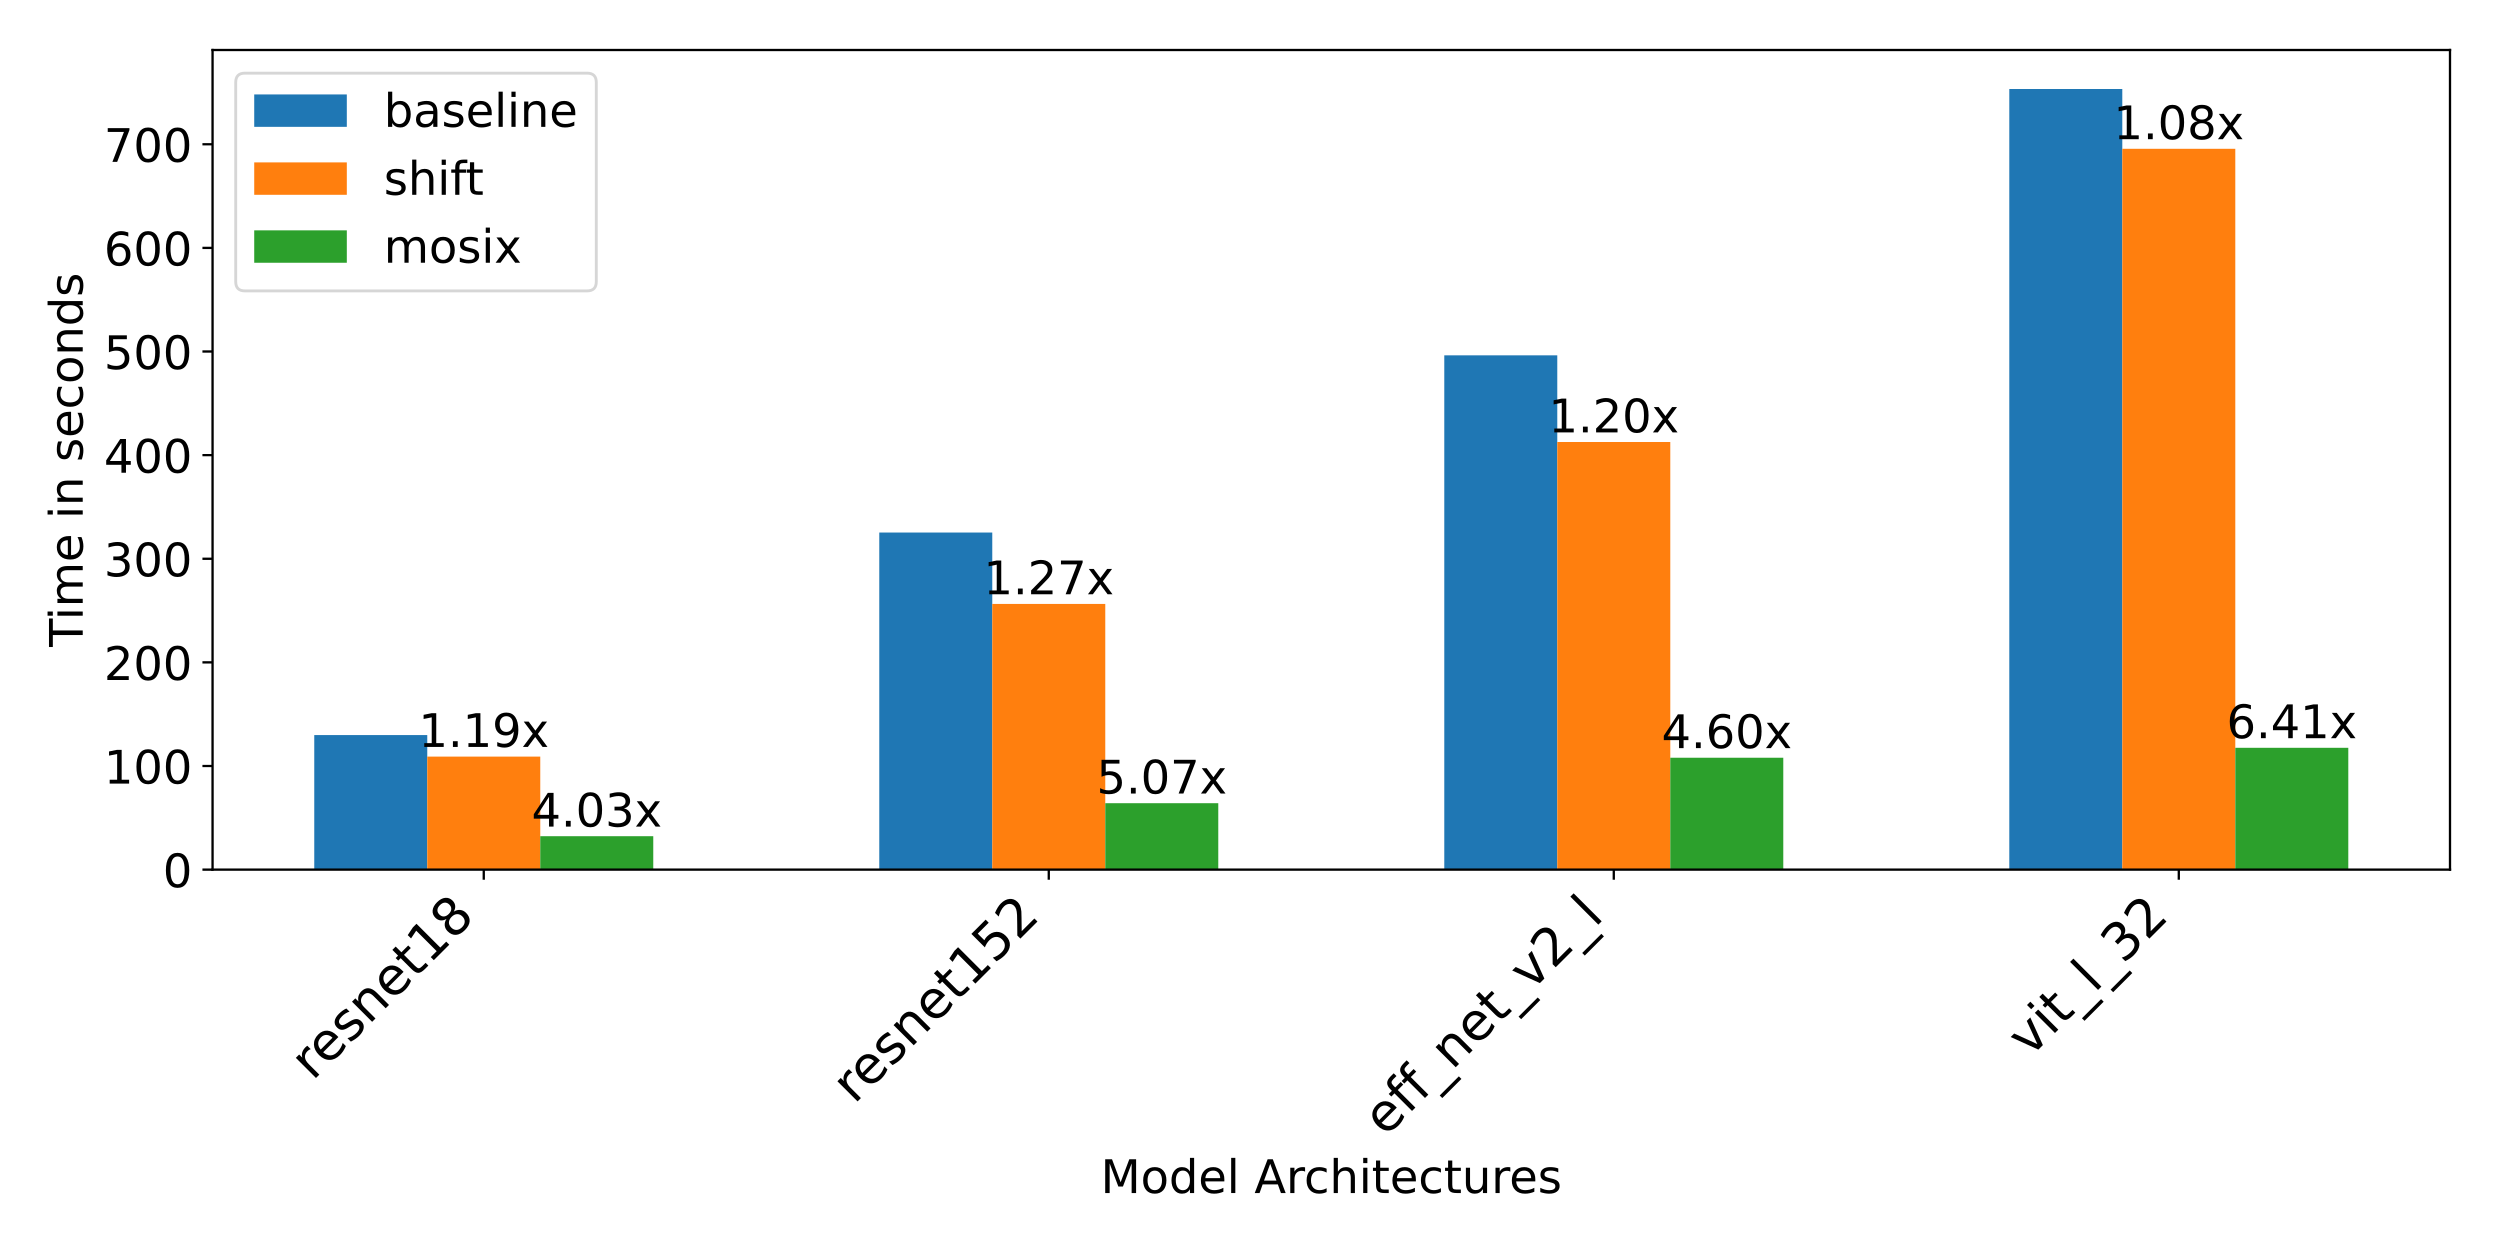
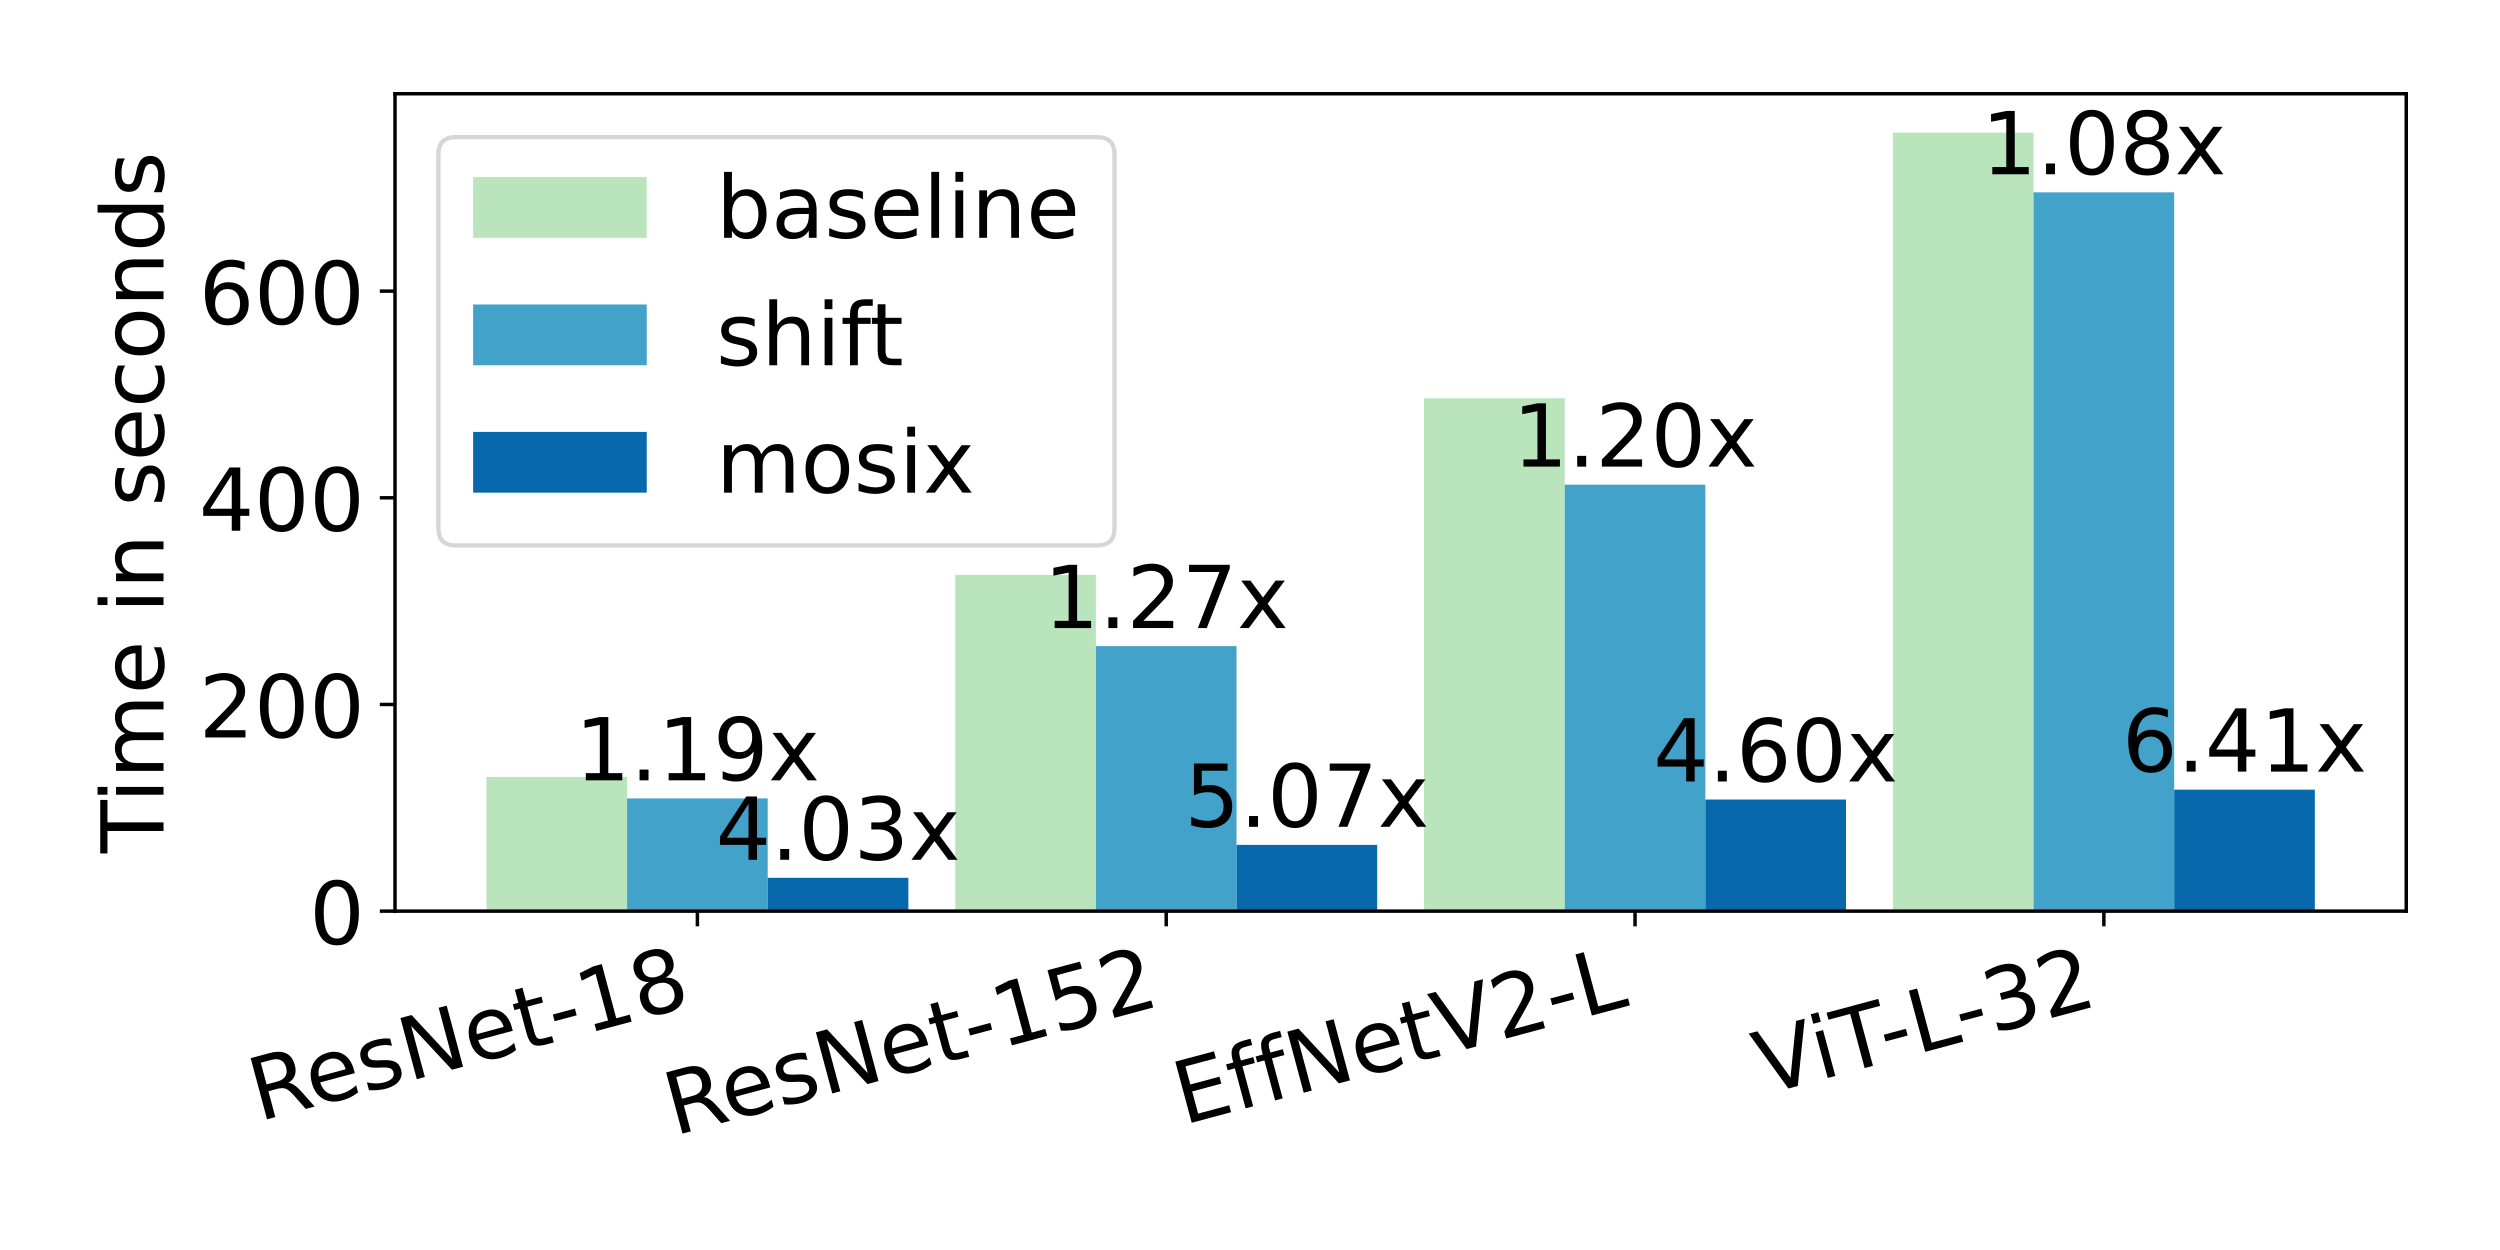
- <svg xmlns="http://www.w3.org/2000/svg" xmlns:xlink="http://www.w3.org/1999/xlink" width="864pt" height="432pt" viewBox="0 0 864 432" version="1.1">
+ <svg xmlns="http://www.w3.org/2000/svg" xmlns:xlink="http://www.w3.org/1999/xlink" width="576pt" height="288pt" viewBox="0 0 576 288" version="1.1">
  <defs>
    <style type="text/css">*{stroke-linejoin: round; stroke-linecap: butt}</style>
  </defs>
  <g id="figure_1">
    <g id="patch_1">
-       <path d="M 0 432  L 864 432  L 864 0  L 0 0  z " style="fill: #ffffff" />
+       <path d="M 0 288  L 576 288  L 576 0  L 0 0  z " style="fill: #ffffff" />
    </g>
    <g id="axes_1">
      <g id="patch_2">
-         <path d="M 73.46 300.543  L 846.72 300.543  L 846.72 17.28  L 73.46 17.28  z " style="fill: #ffffff" />
+         <path d="M 91.01 209.925  L 554.4 209.925  L 554.4 21.6  L 91.01 21.6  z " style="fill: #ffffff" />
      </g>
      <g id="patch_3">
-         <path d="M 108.608 300.543  L 147.662 300.543  L 147.662 254.031  L 108.608 254.031  z " clip-path="url(#p496a6d318c)" style="fill: #1f77b4" />
+         <path d="M 112.073 209.925  L 144.478 209.925  L 144.478 179.002  L 112.073 179.002  z " clip-path="url(#p96b459182e)" style="fill: #bae4bc" />
      </g>
      <g id="patch_4">
-         <path d="M 303.876 300.543  L 342.929 300.543  L 342.929 184.034  L 303.876 184.034  z " clip-path="url(#p496a6d318c)" style="fill: #1f77b4" />
+         <path d="M 220.089 209.925  L 252.494 209.925  L 252.494 132.465  L 220.089 132.465  z " clip-path="url(#p96b459182e)" style="fill: #bae4bc" />
      </g>
      <g id="patch_5">
-         <path d="M 499.144 300.543  L 538.197 300.543  L 538.197 122.802  L 499.144 122.802  z " clip-path="url(#p496a6d318c)" style="fill: #1f77b4" />
+         <path d="M 328.106 209.925  L 360.511 209.925  L 360.511 91.755  L 328.106 91.755  z " clip-path="url(#p96b459182e)" style="fill: #bae4bc" />
      </g>
      <g id="patch_6">
-         <path d="M 694.411 300.543  L 733.465 300.543  L 733.465 30.769  L 694.411 30.769  z " clip-path="url(#p496a6d318c)" style="fill: #1f77b4" />
+         <path d="M 436.122 209.925  L 468.527 209.925  L 468.527 30.568  L 436.122 30.568  z " clip-path="url(#p96b459182e)" style="fill: #bae4bc" />
      </g>
      <g id="patch_7">
-         <path d="M 147.662 300.543  L 186.715 300.543  L 186.715 261.472  L 147.662 261.472  z " clip-path="url(#p496a6d318c)" style="fill: #ff7f0e" />
+         <path d="M 144.478 209.925  L 176.883 209.925  L 176.883 183.949  L 144.478 183.949  z " clip-path="url(#p96b459182e)" style="fill: #43a2ca" />
      </g>
      <g id="patch_8">
-         <path d="M 342.929 300.543  L 381.983 300.543  L 381.983 208.709  L 342.929 208.709  z " clip-path="url(#p496a6d318c)" style="fill: #ff7f0e" />
+         <path d="M 252.494 209.925  L 284.899 209.925  L 284.899 148.87  L 252.494 148.87  z " clip-path="url(#p96b459182e)" style="fill: #43a2ca" />
      </g>
      <g id="patch_9">
-         <path d="M 538.197 300.543  L 577.251 300.543  L 577.251 152.756  L 538.197 152.756  z " clip-path="url(#p496a6d318c)" style="fill: #ff7f0e" />
+         <path d="M 360.511 209.925  L 392.916 209.925  L 392.916 111.67  L 360.511 111.67  z " clip-path="url(#p96b459182e)" style="fill: #43a2ca" />
      </g>
      <g id="patch_10">
-         <path d="M 733.465 300.543  L 772.518 300.543  L 772.518 51.432  L 733.465 51.432  z " clip-path="url(#p496a6d318c)" style="fill: #ff7f0e" />
+         <path d="M 468.527 209.925  L 500.932 209.925  L 500.932 44.306  L 468.527 44.306  z " clip-path="url(#p96b459182e)" style="fill: #43a2ca" />
      </g>
      <g id="patch_11">
-         <path d="M 186.715 300.543  L 225.769 300.543  L 225.769 288.999  L 186.715 288.999  z " clip-path="url(#p496a6d318c)" style="fill: #2ca02c" />
+         <path d="M 176.883 209.925  L 209.288 209.925  L 209.288 202.25  L 176.883 202.25  z " clip-path="url(#p96b459182e)" style="fill: #0868ac" />
      </g>
      <g id="patch_12">
-         <path d="M 381.983 300.543  L 421.036 300.543  L 421.036 277.575  L 381.983 277.575  z " clip-path="url(#p496a6d318c)" style="fill: #2ca02c" />
+         <path d="M 284.899 209.925  L 317.304 209.925  L 317.304 194.654  L 284.899 194.654  z " clip-path="url(#p96b459182e)" style="fill: #0868ac" />
      </g>
      <g id="patch_13">
-         <path d="M 577.251 300.543  L 616.304 300.543  L 616.304 261.874  L 577.251 261.874  z " clip-path="url(#p496a6d318c)" style="fill: #2ca02c" />
+         <path d="M 392.916 209.925  L 425.321 209.925  L 425.321 184.216  L 392.916 184.216  z " clip-path="url(#p96b459182e)" style="fill: #0868ac" />
      </g>
      <g id="patch_14">
-         <path d="M 772.518 300.543  L 811.572 300.543  L 811.572 258.442  L 772.518 258.442  z " clip-path="url(#p496a6d318c)" style="fill: #2ca02c" />
+         <path d="M 500.932 209.925  L 533.337 209.925  L 533.337 181.934  L 500.932 181.934  z " clip-path="url(#p96b459182e)" style="fill: #0868ac" />
      </g>
      <g id="matplotlib.axis_1">
        <g id="xtick_1">
          <g id="line2d_1">
            <defs>
-               <path id="me712359723" d="M 0 0  L 0 3.5  " style="stroke: #000000; stroke-width: 0.8" />
+               <path id="mc49720d1ea" d="M 0 0  L 0 3.5  " style="stroke: #000000; stroke-width: 0.8" />
            </defs>
            <g>
-               <use xlink:href="#me712359723" x="167.188" y="300.543" style="stroke: #000000; stroke-width: 0.8" />
+               <use xlink:href="#mc49720d1ea" x="160.681" y="209.925" style="stroke: #000000; stroke-width: 0.8" />
            </g>
          </g>
          <g id="text_1">
-             <g transform="translate(108.0494 373.7061) rotate(-45) scale(0.18 -0.18)">
-               <defs>
-                 <path id="DejaVuSans-72" d="M 2631 2963  Q 2534 3019 2420 3045  Q 2306 3072 2169 3072  Q 1681 3072 1420 2755  Q 1159 2438 1159 1844  L 1159 0  L 581 0  L 581 3500  L 1159 3500  L 1159 2956  Q 1341 3275 1631 3429  Q 1922 3584 2338 3584  Q 2397 3584 2469 3576  Q 2541 3569 2628 3553  L 2631 2963  z " transform="scale(0.015625)" />
+             <g transform="translate(59.6337 258.3906) rotate(-15) scale(0.2 -0.2)">
+               <defs>
+                 <path id="DejaVuSans-52" d="M 2841 2188  Q 3044 2119 3236 1894  Q 3428 1669 3622 1275  L 4263 0  L 3584 0  L 2988 1197  Q 2756 1666 2539 1819  Q 2322 1972 1947 1972  L 1259 1972  L 1259 0  L 628 0  L 628 4666  L 2053 4666  Q 2853 4666 3247 4331  Q 3641 3997 3641 3322  Q 3641 2881 3436 2590  Q 3231 2300 2841 2188  z M 1259 4147  L 1259 2491  L 2053 2491  Q 2509 2491 2742 2702  Q 2975 2913 2975 3322  Q 2975 3731 2742 3939  Q 2509 4147 2053 4147  L 1259 4147  z " transform="scale(0.015625)" />
                <path id="DejaVuSans-65" d="M 3597 1894  L 3597 1613  L 953 1613  Q 991 1019 1311 708  Q 1631 397 2203 397  Q 2534 397 2845 478  Q 3156 559 3463 722  L 3463 178  Q 3153 47 2828 -22  Q 2503 -91 2169 -91  Q 1331 -91 842 396  Q 353 884 353 1716  Q 353 2575 817 3079  Q 1281 3584 2069 3584  Q 2775 3584 3186 3129  Q 3597 2675 3597 1894  z M 3022 2063  Q 3016 2534 2758 2815  Q 2500 3097 2075 3097  Q 1594 3097 1305 2825  Q 1016 2553 972 2059  L 3022 2063  z " transform="scale(0.015625)" />
                <path id="DejaVuSans-73" d="M 2834 3397  L 2834 2853  Q 2591 2978 2328 3040  Q 2066 3103 1784 3103  Q 1356 3103 1142 2972  Q 928 2841 928 2578  Q 928 2378 1081 2264  Q 1234 2150 1697 2047  L 1894 2003  Q 2506 1872 2764 1633  Q 3022 1394 3022 966  Q 3022 478 2636 193  Q 2250 -91 1575 -91  Q 1294 -91 989 -36  Q 684 19 347 128  L 347 722  Q 666 556 975 473  Q 1284 391 1588 391  Q 1994 391 2212 530  Q 2431 669 2431 922  Q 2431 1156 2273 1281  Q 2116 1406 1581 1522  L 1381 1569  Q 847 1681 609 1914  Q 372 2147 372 2553  Q 372 3047 722 3315  Q 1072 3584 1716 3584  Q 2034 3584 2315 3537  Q 2597 3491 2834 3397  z " transform="scale(0.015625)" />
-                 <path id="DejaVuSans-6e" d="M 3513 2113  L 3513 0  L 2938 0  L 2938 2094  Q 2938 2591 2744 2837  Q 2550 3084 2163 3084  Q 1697 3084 1428 2787  Q 1159 2491 1159 1978  L 1159 0  L 581 0  L 581 3500  L 1159 3500  L 1159 2956  Q 1366 3272 1645 3428  Q 1925 3584 2291 3584  Q 2894 3584 3203 3211  Q 3513 2838 3513 2113  z " transform="scale(0.015625)" />
+                 <path id="DejaVuSans-4e" d="M 628 4666  L 1478 4666  L 3547 763  L 3547 4666  L 4159 4666  L 4159 0  L 3309 0  L 1241 3903  L 1241 0  L 628 0  L 628 4666  z " transform="scale(0.015625)" />
                <path id="DejaVuSans-74" d="M 1172 4494  L 1172 3500  L 2356 3500  L 2356 3053  L 1172 3053  L 1172 1153  Q 1172 725 1289 603  Q 1406 481 1766 481  L 2356 481  L 2356 0  L 1766 0  Q 1100 0 847 248  Q 594 497 594 1153  L 594 3053  L 172 3053  L 172 3500  L 594 3500  L 594 4494  L 1172 4494  z " transform="scale(0.015625)" />
+                 <path id="DejaVuSans-2d" d="M 313 2009  L 1997 2009  L 1997 1497  L 313 1497  L 313 2009  z " transform="scale(0.015625)" />
                <path id="DejaVuSans-31" d="M 794 531  L 1825 531  L 1825 4091  L 703 3866  L 703 4441  L 1819 4666  L 2450 4666  L 2450 531  L 3481 531  L 3481 0  L 794 0  L 794 531  z " transform="scale(0.015625)" />
                <path id="DejaVuSans-38" d="M 2034 2216  Q 1584 2216 1326 1975  Q 1069 1734 1069 1313  Q 1069 891 1326 650  Q 1584 409 2034 409  Q 2484 409 2743 651  Q 3003 894 3003 1313  Q 3003 1734 2745 1975  Q 2488 2216 2034 2216  z M 1403 2484  Q 997 2584 770 2862  Q 544 3141 544 3541  Q 544 4100 942 4425  Q 1341 4750 2034 4750  Q 2731 4750 3128 4425  Q 3525 4100 3525 3541  Q 3525 3141 3298 2862  Q 3072 2584 2669 2484  Q 3125 2378 3379 2068  Q 3634 1759 3634 1313  Q 3634 634 3220 271  Q 2806 -91 2034 -91  Q 1263 -91 848 271  Q 434 634 434 1313  Q 434 1759 690 2068  Q 947 2378 1403 2484  z M 1172 3481  Q 1172 3119 1398 2916  Q 1625 2713 2034 2713  Q 2441 2713 2670 2916  Q 2900 3119 2900 3481  Q 2900 3844 2670 4047  Q 2441 4250 2034 4250  Q 1625 4250 1398 4047  Q 1172 3844 1172 3481  z " transform="scale(0.015625)" />
              </defs>
-               <use xlink:href="#DejaVuSans-72" />
-               <use xlink:href="#DejaVuSans-65" x="38.863" />
-               <use xlink:href="#DejaVuSans-73" x="100.387" />
-               <use xlink:href="#DejaVuSans-6e" x="152.486" />
-               <use xlink:href="#DejaVuSans-65" x="215.865" />
-               <use xlink:href="#DejaVuSans-74" x="277.389" />
-               <use xlink:href="#DejaVuSans-31" x="316.598" />
-               <use xlink:href="#DejaVuSans-38" x="380.221" />
+               <use xlink:href="#DejaVuSans-52" />
+               <use xlink:href="#DejaVuSans-65" x="64.982" />
+               <use xlink:href="#DejaVuSans-73" x="126.506" />
+               <use xlink:href="#DejaVuSans-4e" x="178.605" />
+               <use xlink:href="#DejaVuSans-65" x="253.41" />
+               <use xlink:href="#DejaVuSans-74" x="314.934" />
+               <use xlink:href="#DejaVuSans-2d" x="354.143" />
+               <use xlink:href="#DejaVuSans-31" x="390.227" />
+               <use xlink:href="#DejaVuSans-38" x="453.85" />
            </g>
          </g>
        </g>
        <g id="xtick_2">
          <g id="line2d_2">
            <g>
-               <use xlink:href="#me712359723" x="362.456" y="300.543" style="stroke: #000000; stroke-width: 0.8" />
+               <use xlink:href="#mc49720d1ea" x="268.697" y="209.925" style="stroke: #000000; stroke-width: 0.8" />
            </g>
          </g>
          <g id="text_2">
-             <g transform="translate(295.2189 381.8042) rotate(-45) scale(0.18 -0.18)">
+             <g transform="translate(155.3586 261.6841) rotate(-15) scale(0.2 -0.2)">
              <defs>
                <path id="DejaVuSans-35" d="M 691 4666  L 3169 4666  L 3169 4134  L 1269 4134  L 1269 2991  Q 1406 3038 1543 3061  Q 1681 3084 1819 3084  Q 2600 3084 3056 2656  Q 3513 2228 3513 1497  Q 3513 744 3044 326  Q 2575 -91 1722 -91  Q 1428 -91 1123 -41  Q 819 9 494 109  L 494 744  Q 775 591 1075 516  Q 1375 441 1709 441  Q 2250 441 2565 725  Q 2881 1009 2881 1497  Q 2881 1984 2565 2268  Q 2250 2553 1709 2553  Q 1456 2553 1204 2497  Q 953 2441 691 2322  L 691 4666  z " transform="scale(0.015625)" />
                <path id="DejaVuSans-32" d="M 1228 531  L 3431 531  L 3431 0  L 469 0  L 469 531  Q 828 903 1448 1529  Q 2069 2156 2228 2338  Q 2531 2678 2651 2914  Q 2772 3150 2772 3378  Q 2772 3750 2511 3984  Q 2250 4219 1831 4219  Q 1534 4219 1204 4116  Q 875 4013 500 3803  L 500 4441  Q 881 4594 1212 4672  Q 1544 4750 1819 4750  Q 2544 4750 2975 4387  Q 3406 4025 3406 3419  Q 3406 3131 3298 2873  Q 3191 2616 2906 2266  Q 2828 2175 2409 1742  Q 1991 1309 1228 531  z " transform="scale(0.015625)" />
              </defs>
-               <use xlink:href="#DejaVuSans-72" />
-               <use xlink:href="#DejaVuSans-65" x="38.863" />
-               <use xlink:href="#DejaVuSans-73" x="100.387" />
-               <use xlink:href="#DejaVuSans-6e" x="152.486" />
-               <use xlink:href="#DejaVuSans-65" x="215.865" />
-               <use xlink:href="#DejaVuSans-74" x="277.389" />
-               <use xlink:href="#DejaVuSans-31" x="316.598" />
-               <use xlink:href="#DejaVuSans-35" x="380.221" />
-               <use xlink:href="#DejaVuSans-32" x="443.844" />
+               <use xlink:href="#DejaVuSans-52" />
+               <use xlink:href="#DejaVuSans-65" x="64.982" />
+               <use xlink:href="#DejaVuSans-73" x="126.506" />
+               <use xlink:href="#DejaVuSans-4e" x="178.605" />
+               <use xlink:href="#DejaVuSans-65" x="253.41" />
+               <use xlink:href="#DejaVuSans-74" x="314.934" />
+               <use xlink:href="#DejaVuSans-2d" x="354.143" />
+               <use xlink:href="#DejaVuSans-31" x="390.227" />
+               <use xlink:href="#DejaVuSans-35" x="453.85" />
+               <use xlink:href="#DejaVuSans-32" x="517.473" />
            </g>
          </g>
        </g>
        <g id="xtick_3">
          <g id="line2d_3">
            <g>
-               <use xlink:href="#me712359723" x="557.724" y="300.543" style="stroke: #000000; stroke-width: 0.8" />
+               <use xlink:href="#mc49720d1ea" x="376.713" y="209.925" style="stroke: #000000; stroke-width: 0.8" />
            </g>
          </g>
          <g id="text_3">
-             <g transform="translate(478.7829 393.1539) rotate(-45) scale(0.18 -0.18)">
-               <defs>
+             <g transform="translate(272.675 259.1922) rotate(-15) scale(0.2 -0.2)">
+               <defs>
+                 <path id="DejaVuSans-45" d="M 628 4666  L 3578 4666  L 3578 4134  L 1259 4134  L 1259 2753  L 3481 2753  L 3481 2222  L 1259 2222  L 1259 531  L 3634 531  L 3634 0  L 628 0  L 628 4666  z " transform="scale(0.015625)" />
                <path id="DejaVuSans-66" d="M 2375 4863  L 2375 4384  L 1825 4384  Q 1516 4384 1395 4259  Q 1275 4134 1275 3809  L 1275 3500  L 2222 3500  L 2222 3053  L 1275 3053  L 1275 0  L 697 0  L 697 3053  L 147 3053  L 147 3500  L 697 3500  L 697 3744  Q 697 4328 969 4595  Q 1241 4863 1831 4863  L 2375 4863  z " transform="scale(0.015625)" />
-                 <path id="DejaVuSans-5f" d="M 3263 -1063  L 3263 -1509  L -63 -1509  L -63 -1063  L 3263 -1063  z " transform="scale(0.015625)" />
-                 <path id="DejaVuSans-76" d="M 191 3500  L 800 3500  L 1894 563  L 2988 3500  L 3597 3500  L 2284 0  L 1503 0  L 191 3500  z " transform="scale(0.015625)" />
-                 <path id="DejaVuSans-6c" d="M 603 4863  L 1178 4863  L 1178 0  L 603 0  L 603 4863  z " transform="scale(0.015625)" />
-               </defs>
-               <use xlink:href="#DejaVuSans-65" />
-               <use xlink:href="#DejaVuSans-66" x="61.523" />
-               <use xlink:href="#DejaVuSans-66" x="96.729" />
-               <use xlink:href="#DejaVuSans-5f" x="131.934" />
-               <use xlink:href="#DejaVuSans-6e" x="181.934" />
-               <use xlink:href="#DejaVuSans-65" x="245.312" />
-               <use xlink:href="#DejaVuSans-74" x="306.836" />
-               <use xlink:href="#DejaVuSans-5f" x="346.045" />
-               <use xlink:href="#DejaVuSans-76" x="396.045" />
-               <use xlink:href="#DejaVuSans-32" x="455.225" />
-               <use xlink:href="#DejaVuSans-5f" x="518.848" />
-               <use xlink:href="#DejaVuSans-6c" x="568.848" />
+                 <path id="DejaVuSans-56" d="M 1831 0  L 50 4666  L 709 4666  L 2188 738  L 3669 4666  L 4325 4666  L 2547 0  L 1831 0  z " transform="scale(0.015625)" />
+                 <path id="DejaVuSans-4c" d="M 628 4666  L 1259 4666  L 1259 531  L 3531 531  L 3531 0  L 628 0  L 628 4666  z " transform="scale(0.015625)" />
+               </defs>
+               <use xlink:href="#DejaVuSans-45" />
+               <use xlink:href="#DejaVuSans-66" x="63.184" />
+               <use xlink:href="#DejaVuSans-66" x="98.389" />
+               <use xlink:href="#DejaVuSans-4e" x="133.594" />
+               <use xlink:href="#DejaVuSans-65" x="208.398" />
+               <use xlink:href="#DejaVuSans-74" x="269.922" />
+               <use xlink:href="#DejaVuSans-56" x="309.131" />
+               <use xlink:href="#DejaVuSans-32" x="377.539" />
+               <use xlink:href="#DejaVuSans-2d" x="441.162" />
+               <use xlink:href="#DejaVuSans-4c" x="477.246" />
            </g>
          </g>
        </g>
        <g id="xtick_4">
          <g id="line2d_4">
            <g>
-               <use xlink:href="#me712359723" x="752.992" y="300.543" style="stroke: #000000; stroke-width: 0.8" />
+               <use xlink:href="#mc49720d1ea" x="484.729" y="209.925" style="stroke: #000000; stroke-width: 0.8" />
            </g>
          </g>
          <g id="text_4">
-             <g transform="translate(701.4713 365.7332) rotate(-45) scale(0.18 -0.18)">
+             <g transform="translate(406.5208 252.2712) rotate(-15) scale(0.2 -0.2)">
              <defs>
                <path id="DejaVuSans-69" d="M 603 3500  L 1178 3500  L 1178 0  L 603 0  L 603 3500  z M 603 4863  L 1178 4863  L 1178 4134  L 603 4134  L 603 4863  z " transform="scale(0.015625)" />
+                 <path id="DejaVuSans-54" d="M -19 4666  L 3928 4666  L 3928 4134  L 2272 4134  L 2272 0  L 1638 0  L 1638 4134  L -19 4134  L -19 4666  z " transform="scale(0.015625)" />
                <path id="DejaVuSans-33" d="M 2597 2516  Q 3050 2419 3304 2112  Q 3559 1806 3559 1356  Q 3559 666 3084 287  Q 2609 -91 1734 -91  Q 1441 -91 1130 -33  Q 819 25 488 141  L 488 750  Q 750 597 1062 519  Q 1375 441 1716 441  Q 2309 441 2620 675  Q 2931 909 2931 1356  Q 2931 1769 2642 2001  Q 2353 2234 1838 2234  L 1294 2234  L 1294 2753  L 1863 2753  Q 2328 2753 2575 2939  Q 2822 3125 2822 3475  Q 2822 3834 2567 4026  Q 2313 4219 1838 4219  Q 1578 4219 1281 4162  Q 984 4106 628 3988  L 628 4550  Q 988 4650 1302 4700  Q 1616 4750 1894 4750  Q 2613 4750 3031 4423  Q 3450 4097 3450 3541  Q 3450 3153 3228 2886  Q 3006 2619 2597 2516  z " transform="scale(0.015625)" />
              </defs>
-               <use xlink:href="#DejaVuSans-76" />
-               <use xlink:href="#DejaVuSans-69" x="59.18" />
-               <use xlink:href="#DejaVuSans-74" x="86.963" />
-               <use xlink:href="#DejaVuSans-5f" x="126.172" />
-               <use xlink:href="#DejaVuSans-6c" x="176.172" />
-               <use xlink:href="#DejaVuSans-5f" x="203.955" />
-               <use xlink:href="#DejaVuSans-33" x="253.955" />
-               <use xlink:href="#DejaVuSans-32" x="317.578" />
-             </g>
-           </g>
-         </g>
-         <g id="text_5">
-           <g transform="translate(380.3913 412.3124) scale(0.16 -0.16)">
-             <defs>
-               <path id="DejaVuSans-4d" d="M 628 4666  L 1569 4666  L 2759 1491  L 3956 4666  L 4897 4666  L 4897 0  L 4281 0  L 4281 4097  L 3078 897  L 2444 897  L 1241 4097  L 1241 0  L 628 0  L 628 4666  z " transform="scale(0.015625)" />
-               <path id="DejaVuSans-6f" d="M 1959 3097  Q 1497 3097 1228 2736  Q 959 2375 959 1747  Q 959 1119 1226 758  Q 1494 397 1959 397  Q 2419 397 2687 759  Q 2956 1122 2956 1747  Q 2956 2369 2687 2733  Q 2419 3097 1959 3097  z M 1959 3584  Q 2709 3584 3137 3096  Q 3566 2609 3566 1747  Q 3566 888 3137 398  Q 2709 -91 1959 -91  Q 1206 -91 779 398  Q 353 888 353 1747  Q 353 2609 779 3096  Q 1206 3584 1959 3584  z " transform="scale(0.015625)" />
-               <path id="DejaVuSans-64" d="M 2906 2969  L 2906 4863  L 3481 4863  L 3481 0  L 2906 0  L 2906 525  Q 2725 213 2448 61  Q 2172 -91 1784 -91  Q 1150 -91 751 415  Q 353 922 353 1747  Q 353 2572 751 3078  Q 1150 3584 1784 3584  Q 2172 3584 2448 3432  Q 2725 3281 2906 2969  z M 947 1747  Q 947 1113 1208 752  Q 1469 391 1925 391  Q 2381 391 2643 752  Q 2906 1113 2906 1747  Q 2906 2381 2643 2742  Q 2381 3103 1925 3103  Q 1469 3103 1208 2742  Q 947 2381 947 1747  z " transform="scale(0.015625)" />
-               <path id="DejaVuSans-20" transform="scale(0.015625)" />
-               <path id="DejaVuSans-41" d="M 2188 4044  L 1331 1722  L 3047 1722  L 2188 4044  z M 1831 4666  L 2547 4666  L 4325 0  L 3669 0  L 3244 1197  L 1141 1197  L 716 0  L 50 0  L 1831 4666  z " transform="scale(0.015625)" />
-               <path id="DejaVuSans-63" d="M 3122 3366  L 3122 2828  Q 2878 2963 2633 3030  Q 2388 3097 2138 3097  Q 1578 3097 1268 2742  Q 959 2388 959 1747  Q 959 1106 1268 751  Q 1578 397 2138 397  Q 2388 397 2633 464  Q 2878 531 3122 666  L 3122 134  Q 2881 22 2623 -34  Q 2366 -91 2075 -91  Q 1284 -91 818 406  Q 353 903 353 1747  Q 353 2603 823 3093  Q 1294 3584 2113 3584  Q 2378 3584 2631 3529  Q 2884 3475 3122 3366  z " transform="scale(0.015625)" />
-               <path id="DejaVuSans-68" d="M 3513 2113  L 3513 0  L 2938 0  L 2938 2094  Q 2938 2591 2744 2837  Q 2550 3084 2163 3084  Q 1697 3084 1428 2787  Q 1159 2491 1159 1978  L 1159 0  L 581 0  L 581 4863  L 1159 4863  L 1159 2956  Q 1366 3272 1645 3428  Q 1925 3584 2291 3584  Q 2894 3584 3203 3211  Q 3513 2838 3513 2113  z " transform="scale(0.015625)" />
-               <path id="DejaVuSans-75" d="M 544 1381  L 544 3500  L 1119 3500  L 1119 1403  Q 1119 906 1312 657  Q 1506 409 1894 409  Q 2359 409 2629 706  Q 2900 1003 2900 1516  L 2900 3500  L 3475 3500  L 3475 0  L 2900 0  L 2900 538  Q 2691 219 2414 64  Q 2138 -91 1772 -91  Q 1169 -91 856 284  Q 544 659 544 1381  z M 1991 3584  L 1991 3584  z " transform="scale(0.015625)" />
-             </defs>
-             <use xlink:href="#DejaVuSans-4d" />
-             <use xlink:href="#DejaVuSans-6f" x="86.279" />
-             <use xlink:href="#DejaVuSans-64" x="147.461" />
-             <use xlink:href="#DejaVuSans-65" x="210.938" />
-             <use xlink:href="#DejaVuSans-6c" x="272.461" />
-             <use xlink:href="#DejaVuSans-20" x="300.244" />
-             <use xlink:href="#DejaVuSans-41" x="332.031" />
-             <use xlink:href="#DejaVuSans-72" x="400.439" />
-             <use xlink:href="#DejaVuSans-63" x="439.303" />
-             <use xlink:href="#DejaVuSans-68" x="494.283" />
-             <use xlink:href="#DejaVuSans-69" x="557.662" />
-             <use xlink:href="#DejaVuSans-74" x="585.445" />
-             <use xlink:href="#DejaVuSans-65" x="624.654" />
-             <use xlink:href="#DejaVuSans-63" x="686.178" />
-             <use xlink:href="#DejaVuSans-74" x="741.158" />
-             <use xlink:href="#DejaVuSans-75" x="780.367" />
-             <use xlink:href="#DejaVuSans-72" x="843.746" />
-             <use xlink:href="#DejaVuSans-65" x="882.609" />
-             <use xlink:href="#DejaVuSans-73" x="944.133" />
+               <use xlink:href="#DejaVuSans-56" />
+               <use xlink:href="#DejaVuSans-69" x="66.158" />
+               <use xlink:href="#DejaVuSans-54" x="93.941" />
+               <use xlink:href="#DejaVuSans-2d" x="145.9" />
+               <use xlink:href="#DejaVuSans-4c" x="181.984" />
+               <use xlink:href="#DejaVuSans-2d" x="235.947" />
+               <use xlink:href="#DejaVuSans-33" x="272.031" />
+               <use xlink:href="#DejaVuSans-32" x="335.654" />
+             </g>
          </g>
        </g>
      </g>
      <g id="matplotlib.axis_2">
        <g id="ytick_1">
          <g id="line2d_5">
            <defs>
-               <path id="me6316fe0f2" d="M 0 0  L -3.5 0  " style="stroke: #000000; stroke-width: 0.8" />
+               <path id="mf6656efda7" d="M 0 0  L -3.5 0  " style="stroke: #000000; stroke-width: 0.8" />
            </defs>
            <g>
-               <use xlink:href="#me6316fe0f2" x="73.46" y="300.543" style="stroke: #000000; stroke-width: 0.8" />
-             </g>
-           </g>
-           <g id="text_6">
-             <g transform="translate(56.28 306.6215) scale(0.16 -0.16)">
+               <use xlink:href="#mf6656efda7" x="91.01" y="209.925" style="stroke: #000000; stroke-width: 0.8" />
+             </g>
+           </g>
+           <g id="text_5">
+             <g transform="translate(71.285 217.5231) scale(0.2 -0.2)">
              <defs>
                <path id="DejaVuSans-30" d="M 2034 4250  Q 1547 4250 1301 3770  Q 1056 3291 1056 2328  Q 1056 1369 1301 889  Q 1547 409 2034 409  Q 2525 409 2770 889  Q 3016 1369 3016 2328  Q 3016 3291 2770 3770  Q 2525 4250 2034 4250  z M 2034 4750  Q 2819 4750 3233 4129  Q 3647 3509 3647 2328  Q 3647 1150 3233 529  Q 2819 -91 2034 -91  Q 1250 -91 836 529  Q 422 1150 422 2328  Q 422 3509 836 4129  Q 1250 4750 2034 4750  z " transform="scale(0.015625)" />
              </defs>
              <use xlink:href="#DejaVuSans-30" />
            </g>
          </g>
        </g>
        <g id="ytick_2">
          <g id="line2d_6">
            <g>
-               <use xlink:href="#me6316fe0f2" x="73.46" y="264.731" style="stroke: #000000; stroke-width: 0.8" />
-             </g>
-           </g>
-           <g id="text_7">
-             <g transform="translate(35.92 270.8097) scale(0.16 -0.16)">
-               <use xlink:href="#DejaVuSans-31" />
-               <use xlink:href="#DejaVuSans-30" x="63.623" />
-               <use xlink:href="#DejaVuSans-30" x="127.246" />
-             </g>
-           </g>
-         </g>
-         <g id="ytick_3">
-           <g id="line2d_7">
-             <g>
-               <use xlink:href="#me6316fe0f2" x="73.46" y="228.919" style="stroke: #000000; stroke-width: 0.8" />
-             </g>
-           </g>
-           <g id="text_8">
-             <g transform="translate(35.92 234.9979) scale(0.16 -0.16)">
+               <use xlink:href="#mf6656efda7" x="91.01" y="162.306" style="stroke: #000000; stroke-width: 0.8" />
+             </g>
+           </g>
+           <g id="text_6">
+             <g transform="translate(45.835 169.9048) scale(0.2 -0.2)">
              <use xlink:href="#DejaVuSans-32" />
              <use xlink:href="#DejaVuSans-30" x="63.623" />
              <use xlink:href="#DejaVuSans-30" x="127.246" />
            </g>
          </g>
        </g>
-         <g id="ytick_4">
-           <g id="line2d_8">
-             <g>
-               <use xlink:href="#me6316fe0f2" x="73.46" y="193.107" style="stroke: #000000; stroke-width: 0.8" />
-             </g>
-           </g>
-           <g id="text_9">
-             <g transform="translate(35.92 199.186) scale(0.16 -0.16)">
-               <use xlink:href="#DejaVuSans-33" />
-               <use xlink:href="#DejaVuSans-30" x="63.623" />
-               <use xlink:href="#DejaVuSans-30" x="127.246" />
-             </g>
-           </g>
-         </g>
-         <g id="ytick_5">
-           <g id="line2d_9">
-             <g>
-               <use xlink:href="#me6316fe0f2" x="73.46" y="157.295" style="stroke: #000000; stroke-width: 0.8" />
-             </g>
-           </g>
-           <g id="text_10">
-             <g transform="translate(35.92 163.3742) scale(0.16 -0.16)">
+         <g id="ytick_3">
+           <g id="line2d_7">
+             <g>
+               <use xlink:href="#mf6656efda7" x="91.01" y="114.688" style="stroke: #000000; stroke-width: 0.8" />
+             </g>
+           </g>
+           <g id="text_7">
+             <g transform="translate(45.835 122.2864) scale(0.2 -0.2)">
              <defs>
                <path id="DejaVuSans-34" d="M 2419 4116  L 825 1625  L 2419 1625  L 2419 4116  z M 2253 4666  L 3047 4666  L 3047 1625  L 3713 1625  L 3713 1100  L 3047 1100  L 3047 0  L 2419 0  L 2419 1100  L 313 1100  L 313 1709  L 2253 4666  z " transform="scale(0.015625)" />
              </defs>
              <use xlink:href="#DejaVuSans-34" />
              <use xlink:href="#DejaVuSans-30" x="63.623" />
              <use xlink:href="#DejaVuSans-30" x="127.246" />
            </g>
          </g>
        </g>
-         <g id="ytick_6">
-           <g id="line2d_10">
-             <g>
-               <use xlink:href="#me6316fe0f2" x="73.46" y="121.484" style="stroke: #000000; stroke-width: 0.8" />
-             </g>
-           </g>
-           <g id="text_11">
-             <g transform="translate(35.92 127.5624) scale(0.16 -0.16)">
-               <use xlink:href="#DejaVuSans-35" />
-               <use xlink:href="#DejaVuSans-30" x="63.623" />
-               <use xlink:href="#DejaVuSans-30" x="127.246" />
-             </g>
-           </g>
-         </g>
-         <g id="ytick_7">
-           <g id="line2d_11">
-             <g>
-               <use xlink:href="#me6316fe0f2" x="73.46" y="85.672" style="stroke: #000000; stroke-width: 0.8" />
-             </g>
-           </g>
-           <g id="text_12">
-             <g transform="translate(35.92 91.75057) scale(0.16 -0.16)">
+         <g id="ytick_4">
+           <g id="line2d_8">
+             <g>
+               <use xlink:href="#mf6656efda7" x="91.01" y="67.07" style="stroke: #000000; stroke-width: 0.8" />
+             </g>
+           </g>
+           <g id="text_8">
+             <g transform="translate(45.835 74.66811) scale(0.2 -0.2)">
              <defs>
                <path id="DejaVuSans-36" d="M 2113 2584  Q 1688 2584 1439 2293  Q 1191 2003 1191 1497  Q 1191 994 1439 701  Q 1688 409 2113 409  Q 2538 409 2786 701  Q 3034 994 3034 1497  Q 3034 2003 2786 2293  Q 2538 2584 2113 2584  z M 3366 4563  L 3366 3988  Q 3128 4100 2886 4159  Q 2644 4219 2406 4219  Q 1781 4219 1451 3797  Q 1122 3375 1075 2522  Q 1259 2794 1537 2939  Q 1816 3084 2150 3084  Q 2853 3084 3261 2657  Q 3669 2231 3669 1497  Q 3669 778 3244 343  Q 2819 -91 2113 -91  Q 1303 -91 875 529  Q 447 1150 447 2328  Q 447 3434 972 4092  Q 1497 4750 2381 4750  Q 2619 4750 2861 4703  Q 3103 4656 3366 4563  z " transform="scale(0.015625)" />
              </defs>
              <use xlink:href="#DejaVuSans-36" />
              <use xlink:href="#DejaVuSans-30" x="63.623" />
              <use xlink:href="#DejaVuSans-30" x="127.246" />
            </g>
          </g>
        </g>
-         <g id="ytick_8">
-           <g id="line2d_12">
-             <g>
-               <use xlink:href="#me6316fe0f2" x="73.46" y="49.86" style="stroke: #000000; stroke-width: 0.8" />
-             </g>
-           </g>
-           <g id="text_13">
-             <g transform="translate(35.92 55.93875) scale(0.16 -0.16)">
-               <defs>
-                 <path id="DejaVuSans-37" d="M 525 4666  L 3525 4666  L 3525 4397  L 1831 0  L 1172 0  L 2766 4134  L 525 4134  L 525 4666  z " transform="scale(0.015625)" />
-               </defs>
-               <use xlink:href="#DejaVuSans-37" />
-               <use xlink:href="#DejaVuSans-30" x="63.623" />
-               <use xlink:href="#DejaVuSans-30" x="127.246" />
-             </g>
-           </g>
-         </g>
-         <g id="text_14">
-           <g transform="translate(28.5925 223.5626) rotate(-90) scale(0.16 -0.16)">
+         <g id="text_9">
+           <g transform="translate(37.67562 196.5764) rotate(-90) scale(0.2 -0.2)">
            <defs>
-               <path id="DejaVuSans-54" d="M -19 4666  L 3928 4666  L 3928 4134  L 2272 4134  L 2272 0  L 1638 0  L 1638 4134  L -19 4134  L -19 4666  z " transform="scale(0.015625)" />
              <path id="DejaVuSans-6d" d="M 3328 2828  Q 3544 3216 3844 3400  Q 4144 3584 4550 3584  Q 5097 3584 5394 3201  Q 5691 2819 5691 2113  L 5691 0  L 5113 0  L 5113 2094  Q 5113 2597 4934 2840  Q 4756 3084 4391 3084  Q 3944 3084 3684 2787  Q 3425 2491 3425 1978  L 3425 0  L 2847 0  L 2847 2094  Q 2847 2600 2669 2842  Q 2491 3084 2119 3084  Q 1678 3084 1418 2786  Q 1159 2488 1159 1978  L 1159 0  L 581 0  L 581 3500  L 1159 3500  L 1159 2956  Q 1356 3278 1631 3431  Q 1906 3584 2284 3584  Q 2666 3584 2933 3390  Q 3200 3197 3328 2828  z " transform="scale(0.015625)" />
+               <path id="DejaVuSans-20" transform="scale(0.015625)" />
+               <path id="DejaVuSans-6e" d="M 3513 2113  L 3513 0  L 2938 0  L 2938 2094  Q 2938 2591 2744 2837  Q 2550 3084 2163 3084  Q 1697 3084 1428 2787  Q 1159 2491 1159 1978  L 1159 0  L 581 0  L 581 3500  L 1159 3500  L 1159 2956  Q 1366 3272 1645 3428  Q 1925 3584 2291 3584  Q 2894 3584 3203 3211  Q 3513 2838 3513 2113  z " transform="scale(0.015625)" />
+               <path id="DejaVuSans-63" d="M 3122 3366  L 3122 2828  Q 2878 2963 2633 3030  Q 2388 3097 2138 3097  Q 1578 3097 1268 2742  Q 959 2388 959 1747  Q 959 1106 1268 751  Q 1578 397 2138 397  Q 2388 397 2633 464  Q 2878 531 3122 666  L 3122 134  Q 2881 22 2623 -34  Q 2366 -91 2075 -91  Q 1284 -91 818 406  Q 353 903 353 1747  Q 353 2603 823 3093  Q 1294 3584 2113 3584  Q 2378 3584 2631 3529  Q 2884 3475 3122 3366  z " transform="scale(0.015625)" />
+               <path id="DejaVuSans-6f" d="M 1959 3097  Q 1497 3097 1228 2736  Q 959 2375 959 1747  Q 959 1119 1226 758  Q 1494 397 1959 397  Q 2419 397 2687 759  Q 2956 1122 2956 1747  Q 2956 2369 2687 2733  Q 2419 3097 1959 3097  z M 1959 3584  Q 2709 3584 3137 3096  Q 3566 2609 3566 1747  Q 3566 888 3137 398  Q 2709 -91 1959 -91  Q 1206 -91 779 398  Q 353 888 353 1747  Q 353 2609 779 3096  Q 1206 3584 1959 3584  z " transform="scale(0.015625)" />
+               <path id="DejaVuSans-64" d="M 2906 2969  L 2906 4863  L 3481 4863  L 3481 0  L 2906 0  L 2906 525  Q 2725 213 2448 61  Q 2172 -91 1784 -91  Q 1150 -91 751 415  Q 353 922 353 1747  Q 353 2572 751 3078  Q 1150 3584 1784 3584  Q 2172 3584 2448 3432  Q 2725 3281 2906 2969  z M 947 1747  Q 947 1113 1208 752  Q 1469 391 1925 391  Q 2381 391 2643 752  Q 2906 1113 2906 1747  Q 2906 2381 2643 2742  Q 2381 3103 1925 3103  Q 1469 3103 1208 2742  Q 947 2381 947 1747  z " transform="scale(0.015625)" />
            </defs>
            <use xlink:href="#DejaVuSans-54" />
            <use xlink:href="#DejaVuSans-69" x="57.959" />
            <use xlink:href="#DejaVuSans-6d" x="85.742" />
            <use xlink:href="#DejaVuSans-65" x="183.154" />
            <use xlink:href="#DejaVuSans-20" x="244.678" />
            <use xlink:href="#DejaVuSans-69" x="276.465" />
            <use xlink:href="#DejaVuSans-6e" x="304.248" />
            <use xlink:href="#DejaVuSans-20" x="367.627" />
            <use xlink:href="#DejaVuSans-73" x="399.414" />
            <use xlink:href="#DejaVuSans-65" x="451.514" />
            <use xlink:href="#DejaVuSans-63" x="513.037" />
            <use xlink:href="#DejaVuSans-6f" x="568.018" />
            <use xlink:href="#DejaVuSans-6e" x="629.199" />
            <use xlink:href="#DejaVuSans-64" x="692.578" />
            <use xlink:href="#DejaVuSans-73" x="756.055" />
          </g>
        </g>
      </g>
      <g id="patch_15">
-         <path d="M 73.46 300.543  L 73.46 17.28  " style="fill: none; stroke: #000000; stroke-width: 0.8; stroke-linejoin: miter; stroke-linecap: square" />
+         <path d="M 91.01 209.925  L 91.01 21.6  " style="fill: none; stroke: #000000; stroke-width: 0.8; stroke-linejoin: miter; stroke-linecap: square" />
      </g>
      <g id="patch_16">
-         <path d="M 846.72 300.543  L 846.72 17.28  " style="fill: none; stroke: #000000; stroke-width: 0.8; stroke-linejoin: miter; stroke-linecap: square" />
+         <path d="M 554.4 209.925  L 554.4 21.6  " style="fill: none; stroke: #000000; stroke-width: 0.8; stroke-linejoin: miter; stroke-linecap: square" />
      </g>
      <g id="patch_17">
-         <path d="M 73.46 300.543  L 846.72 300.543  " style="fill: none; stroke: #000000; stroke-width: 0.8; stroke-linejoin: miter; stroke-linecap: square" />
+         <path d="M 91.01 209.925  L 554.4 209.925  " style="fill: none; stroke: #000000; stroke-width: 0.8; stroke-linejoin: miter; stroke-linecap: square" />
      </g>
      <g id="patch_18">
-         <path d="M 73.46 17.28  L 846.72 17.28  " style="fill: none; stroke: #000000; stroke-width: 0.8; stroke-linejoin: miter; stroke-linecap: square" />
-       </g>
-       <g id="text_15">
-         <g transform="translate(144.641 258.1446) scale(0.16 -0.16)">
+         <path d="M 91.01 21.6  L 554.4 21.6  " style="fill: none; stroke: #000000; stroke-width: 0.8; stroke-linejoin: miter; stroke-linecap: square" />
+       </g>
+       <g id="text_10">
+         <g transform="translate(132.4961 179.7895) scale(0.2 -0.2)">
          <defs>
            <path id="DejaVuSans-2e" d="M 684 794  L 1344 794  L 1344 0  L 684 0  L 684 794  z " transform="scale(0.015625)" />
            <path id="DejaVuSans-39" d="M 703 97  L 703 672  Q 941 559 1184 500  Q 1428 441 1663 441  Q 2288 441 2617 861  Q 2947 1281 2994 2138  Q 2813 1869 2534 1725  Q 2256 1581 1919 1581  Q 1219 1581 811 2004  Q 403 2428 403 3163  Q 403 3881 828 4315  Q 1253 4750 1959 4750  Q 2769 4750 3195 4129  Q 3622 3509 3622 2328  Q 3622 1225 3098 567  Q 2575 -91 1691 -91  Q 1453 -91 1209 -44  Q 966 3 703 97  z M 1959 2075  Q 2384 2075 2632 2365  Q 2881 2656 2881 3163  Q 2881 3666 2632 3958  Q 2384 4250 1959 4250  Q 1534 4250 1286 3958  Q 1038 3666 1038 3163  Q 1038 2656 1286 2365  Q 1534 2075 1959 2075  z " transform="scale(0.015625)" />
            <path id="DejaVuSans-78" d="M 3513 3500  L 2247 1797  L 3578 0  L 2900 0  L 1881 1375  L 863 0  L 184 0  L 1544 1831  L 300 3500  L 978 3500  L 1906 2253  L 2834 3500  L 3513 3500  z " transform="scale(0.015625)" />
          </defs>
          <use xlink:href="#DejaVuSans-31" />
          <use xlink:href="#DejaVuSans-2e" x="63.623" />
          <use xlink:href="#DejaVuSans-31" x="95.41" />
          <use xlink:href="#DejaVuSans-39" x="159.033" />
          <use xlink:href="#DejaVuSans-78" x="222.656" />
        </g>
      </g>
-       <g id="text_16">
-         <g transform="translate(339.9087 205.3814) scale(0.16 -0.16)">
+       <g id="text_11">
+         <g transform="translate(240.5125 144.7104) scale(0.2 -0.2)">
+           <defs>
+             <path id="DejaVuSans-37" d="M 525 4666  L 3525 4666  L 3525 4397  L 1831 0  L 1172 0  L 2766 4134  L 525 4134  L 525 4666  z " transform="scale(0.015625)" />
+           </defs>
          <use xlink:href="#DejaVuSans-31" />
          <use xlink:href="#DejaVuSans-2e" x="63.623" />
          <use xlink:href="#DejaVuSans-32" x="95.41" />
          <use xlink:href="#DejaVuSans-37" x="159.033" />
          <use xlink:href="#DejaVuSans-78" x="222.656" />
        </g>
      </g>
-       <g id="text_17">
-         <g transform="translate(535.1763 149.4289) scale(0.16 -0.16)">
+       <g id="text_12">
+         <g transform="translate(348.5288 107.5108) scale(0.2 -0.2)">
          <use xlink:href="#DejaVuSans-31" />
          <use xlink:href="#DejaVuSans-2e" x="63.623" />
          <use xlink:href="#DejaVuSans-32" x="95.41" />
          <use xlink:href="#DejaVuSans-30" x="159.033" />
          <use xlink:href="#DejaVuSans-78" x="222.656" />
        </g>
      </g>
-       <g id="text_18">
-         <g transform="translate(730.444 48.1049) scale(0.16 -0.16)">
+       <g id="text_13">
+         <g transform="translate(456.5451 40.14654) scale(0.2 -0.2)">
          <use xlink:href="#DejaVuSans-31" />
          <use xlink:href="#DejaVuSans-2e" x="63.623" />
          <use xlink:href="#DejaVuSans-30" x="95.41" />
          <use xlink:href="#DejaVuSans-38" x="159.033" />
          <use xlink:href="#DejaVuSans-78" x="222.656" />
        </g>
      </g>
-       <g id="text_19">
-         <g transform="translate(183.6945 285.6717) scale(0.16 -0.16)">
+       <g id="text_14">
+         <g transform="translate(164.901 198.0906) scale(0.2 -0.2)">
          <use xlink:href="#DejaVuSans-34" />
          <use xlink:href="#DejaVuSans-2e" x="63.623" />
          <use xlink:href="#DejaVuSans-30" x="95.41" />
          <use xlink:href="#DejaVuSans-33" x="159.033" />
          <use xlink:href="#DejaVuSans-78" x="222.656" />
        </g>
      </g>
-       <g id="text_20">
-         <g transform="translate(378.9622 274.2471) scale(0.16 -0.16)">
+       <g id="text_15">
+         <g transform="translate(272.9174 190.4951) scale(0.2 -0.2)">
          <use xlink:href="#DejaVuSans-35" />
          <use xlink:href="#DejaVuSans-2e" x="63.623" />
          <use xlink:href="#DejaVuSans-30" x="95.41" />
          <use xlink:href="#DejaVuSans-37" x="159.033" />
          <use xlink:href="#DejaVuSans-78" x="222.656" />
        </g>
      </g>
-       <g id="text_21">
-         <g transform="translate(574.2299 258.5465) scale(0.16 -0.16)">
+       <g id="text_16">
+         <g transform="translate(380.9337 180.0567) scale(0.2 -0.2)">
          <use xlink:href="#DejaVuSans-34" />
          <use xlink:href="#DejaVuSans-2e" x="63.623" />
          <use xlink:href="#DejaVuSans-36" x="95.41" />
          <use xlink:href="#DejaVuSans-30" x="159.033" />
          <use xlink:href="#DejaVuSans-78" x="222.656" />
        </g>
      </g>
-       <g id="text_22">
-         <g transform="translate(769.4976 255.114) scale(0.16 -0.16)">
+       <g id="text_17">
+         <g transform="translate(488.95 177.7746) scale(0.2 -0.2)">
          <use xlink:href="#DejaVuSans-36" />
          <use xlink:href="#DejaVuSans-2e" x="63.623" />
          <use xlink:href="#DejaVuSans-34" x="95.41" />
          <use xlink:href="#DejaVuSans-31" x="159.033" />
          <use xlink:href="#DejaVuSans-78" x="222.656" />
        </g>
      </g>
      <g id="legend_1">
        <g id="patch_19">
-           <path d="M 84.66 100.535  L 202.877 100.535  Q 206.077 100.535 206.077 97.335  L 206.077 28.48  Q 206.077 25.28 202.877 25.28  L 84.66 25.28  Q 81.46 25.28 81.46 28.48  L 81.46 97.335  Q 81.46 100.535 84.66 100.535  z " style="fill: #ffffff; opacity: 0.8; stroke: #cccccc; stroke-linejoin: miter" />
+           <path d="M 105.01 125.669  L 252.782 125.669  Q 256.782 125.669 256.782 121.669  L 256.782 35.6  Q 256.782 31.6 252.782 31.6  L 105.01 31.6  Q 101.01 31.6 101.01 35.6  L 101.01 121.669  Q 101.01 125.669 105.01 125.669  z " style="fill: #ffffff; opacity: 0.8; stroke: #cccccc; stroke-linejoin: miter" />
        </g>
        <g id="patch_20">
-           <path d="M 87.86 43.837  L 119.86 43.837  L 119.86 32.638  L 87.86 32.638  z " style="fill: #1f77b4" />
-         </g>
-         <g id="text_23">
-           <g transform="translate(132.66 43.8375) scale(0.16 -0.16)">
+           <path d="M 109.01 54.797  L 149.01 54.797  L 149.01 40.797  L 109.01 40.797  z " style="fill: #bae4bc" />
+         </g>
+         <g id="text_18">
+           <g transform="translate(165.01 54.79688) scale(0.2 -0.2)">
            <defs>
              <path id="DejaVuSans-62" d="M 3116 1747  Q 3116 2381 2855 2742  Q 2594 3103 2138 3103  Q 1681 3103 1420 2742  Q 1159 2381 1159 1747  Q 1159 1113 1420 752  Q 1681 391 2138 391  Q 2594 391 2855 752  Q 3116 1113 3116 1747  z M 1159 2969  Q 1341 3281 1617 3432  Q 1894 3584 2278 3584  Q 2916 3584 3314 3078  Q 3713 2572 3713 1747  Q 3713 922 3314 415  Q 2916 -91 2278 -91  Q 1894 -91 1617 61  Q 1341 213 1159 525  L 1159 0  L 581 0  L 581 4863  L 1159 4863  L 1159 2969  z " transform="scale(0.015625)" />
              <path id="DejaVuSans-61" d="M 2194 1759  Q 1497 1759 1228 1600  Q 959 1441 959 1056  Q 959 750 1161 570  Q 1363 391 1709 391  Q 2188 391 2477 730  Q 2766 1069 2766 1631  L 2766 1759  L 2194 1759  z M 3341 1997  L 3341 0  L 2766 0  L 2766 531  Q 2569 213 2275 61  Q 1981 -91 1556 -91  Q 1019 -91 701 211  Q 384 513 384 1019  Q 384 1609 779 1909  Q 1175 2209 1959 2209  L 2766 2209  L 2766 2266  Q 2766 2663 2505 2880  Q 2244 3097 1772 3097  Q 1472 3097 1187 3025  Q 903 2953 641 2809  L 641 3341  Q 956 3463 1253 3523  Q 1550 3584 1831 3584  Q 2591 3584 2966 3190  Q 3341 2797 3341 1997  z " transform="scale(0.015625)" />
+               <path id="DejaVuSans-6c" d="M 603 4863  L 1178 4863  L 1178 0  L 603 0  L 603 4863  z " transform="scale(0.015625)" />
            </defs>
            <use xlink:href="#DejaVuSans-62" />
            <use xlink:href="#DejaVuSans-61" x="63.477" />
            <use xlink:href="#DejaVuSans-73" x="124.756" />
            <use xlink:href="#DejaVuSans-65" x="176.855" />
            <use xlink:href="#DejaVuSans-6c" x="238.379" />
            <use xlink:href="#DejaVuSans-69" x="266.162" />
            <use xlink:href="#DejaVuSans-6e" x="293.945" />
            <use xlink:href="#DejaVuSans-65" x="357.324" />
          </g>
        </g>
        <g id="patch_21">
-           <path d="M 87.86 67.323  L 119.86 67.323  L 119.86 56.123  L 87.86 56.123  z " style="fill: #ff7f0e" />
-         </g>
-         <g id="text_24">
-           <g transform="translate(132.66 67.3225) scale(0.16 -0.16)">
+           <path d="M 109.01 84.153  L 149.01 84.153  L 149.01 70.153  L 109.01 70.153  z " style="fill: #43a2ca" />
+         </g>
+         <g id="text_19">
+           <g transform="translate(165.01 84.15313) scale(0.2 -0.2)">
+             <defs>
+               <path id="DejaVuSans-68" d="M 3513 2113  L 3513 0  L 2938 0  L 2938 2094  Q 2938 2591 2744 2837  Q 2550 3084 2163 3084  Q 1697 3084 1428 2787  Q 1159 2491 1159 1978  L 1159 0  L 581 0  L 581 4863  L 1159 4863  L 1159 2956  Q 1366 3272 1645 3428  Q 1925 3584 2291 3584  Q 2894 3584 3203 3211  Q 3513 2838 3513 2113  z " transform="scale(0.015625)" />
+             </defs>
            <use xlink:href="#DejaVuSans-73" />
            <use xlink:href="#DejaVuSans-68" x="52.1" />
            <use xlink:href="#DejaVuSans-69" x="115.479" />
            <use xlink:href="#DejaVuSans-66" x="143.262" />
            <use xlink:href="#DejaVuSans-74" x="176.717" />
          </g>
        </g>
        <g id="patch_22">
-           <path d="M 87.86 90.808  L 119.86 90.808  L 119.86 79.608  L 87.86 79.608  z " style="fill: #2ca02c" />
-         </g>
-         <g id="text_25">
-           <g transform="translate(132.66 90.8075) scale(0.16 -0.16)">
+           <path d="M 109.01 113.509  L 149.01 113.509  L 149.01 99.509  L 109.01 99.509  z " style="fill: #0868ac" />
+         </g>
+         <g id="text_20">
+           <g transform="translate(165.01 113.5094) scale(0.2 -0.2)">
            <use xlink:href="#DejaVuSans-6d" />
            <use xlink:href="#DejaVuSans-6f" x="97.412" />
            <use xlink:href="#DejaVuSans-73" x="158.594" />
            <use xlink:href="#DejaVuSans-69" x="210.693" />
            <use xlink:href="#DejaVuSans-78" x="238.477" />
          </g>
        </g>
      </g>
    </g>
  </g>
  <defs>
-     <clipPath id="p496a6d318c">
-       <rect x="73.46" y="17.28" width="773.26" height="283.263" />
+     <clipPath id="p96b459182e">
+       <rect x="91.01" y="21.6" width="463.39" height="188.325" />
    </clipPath>
  </defs>
</svg>
